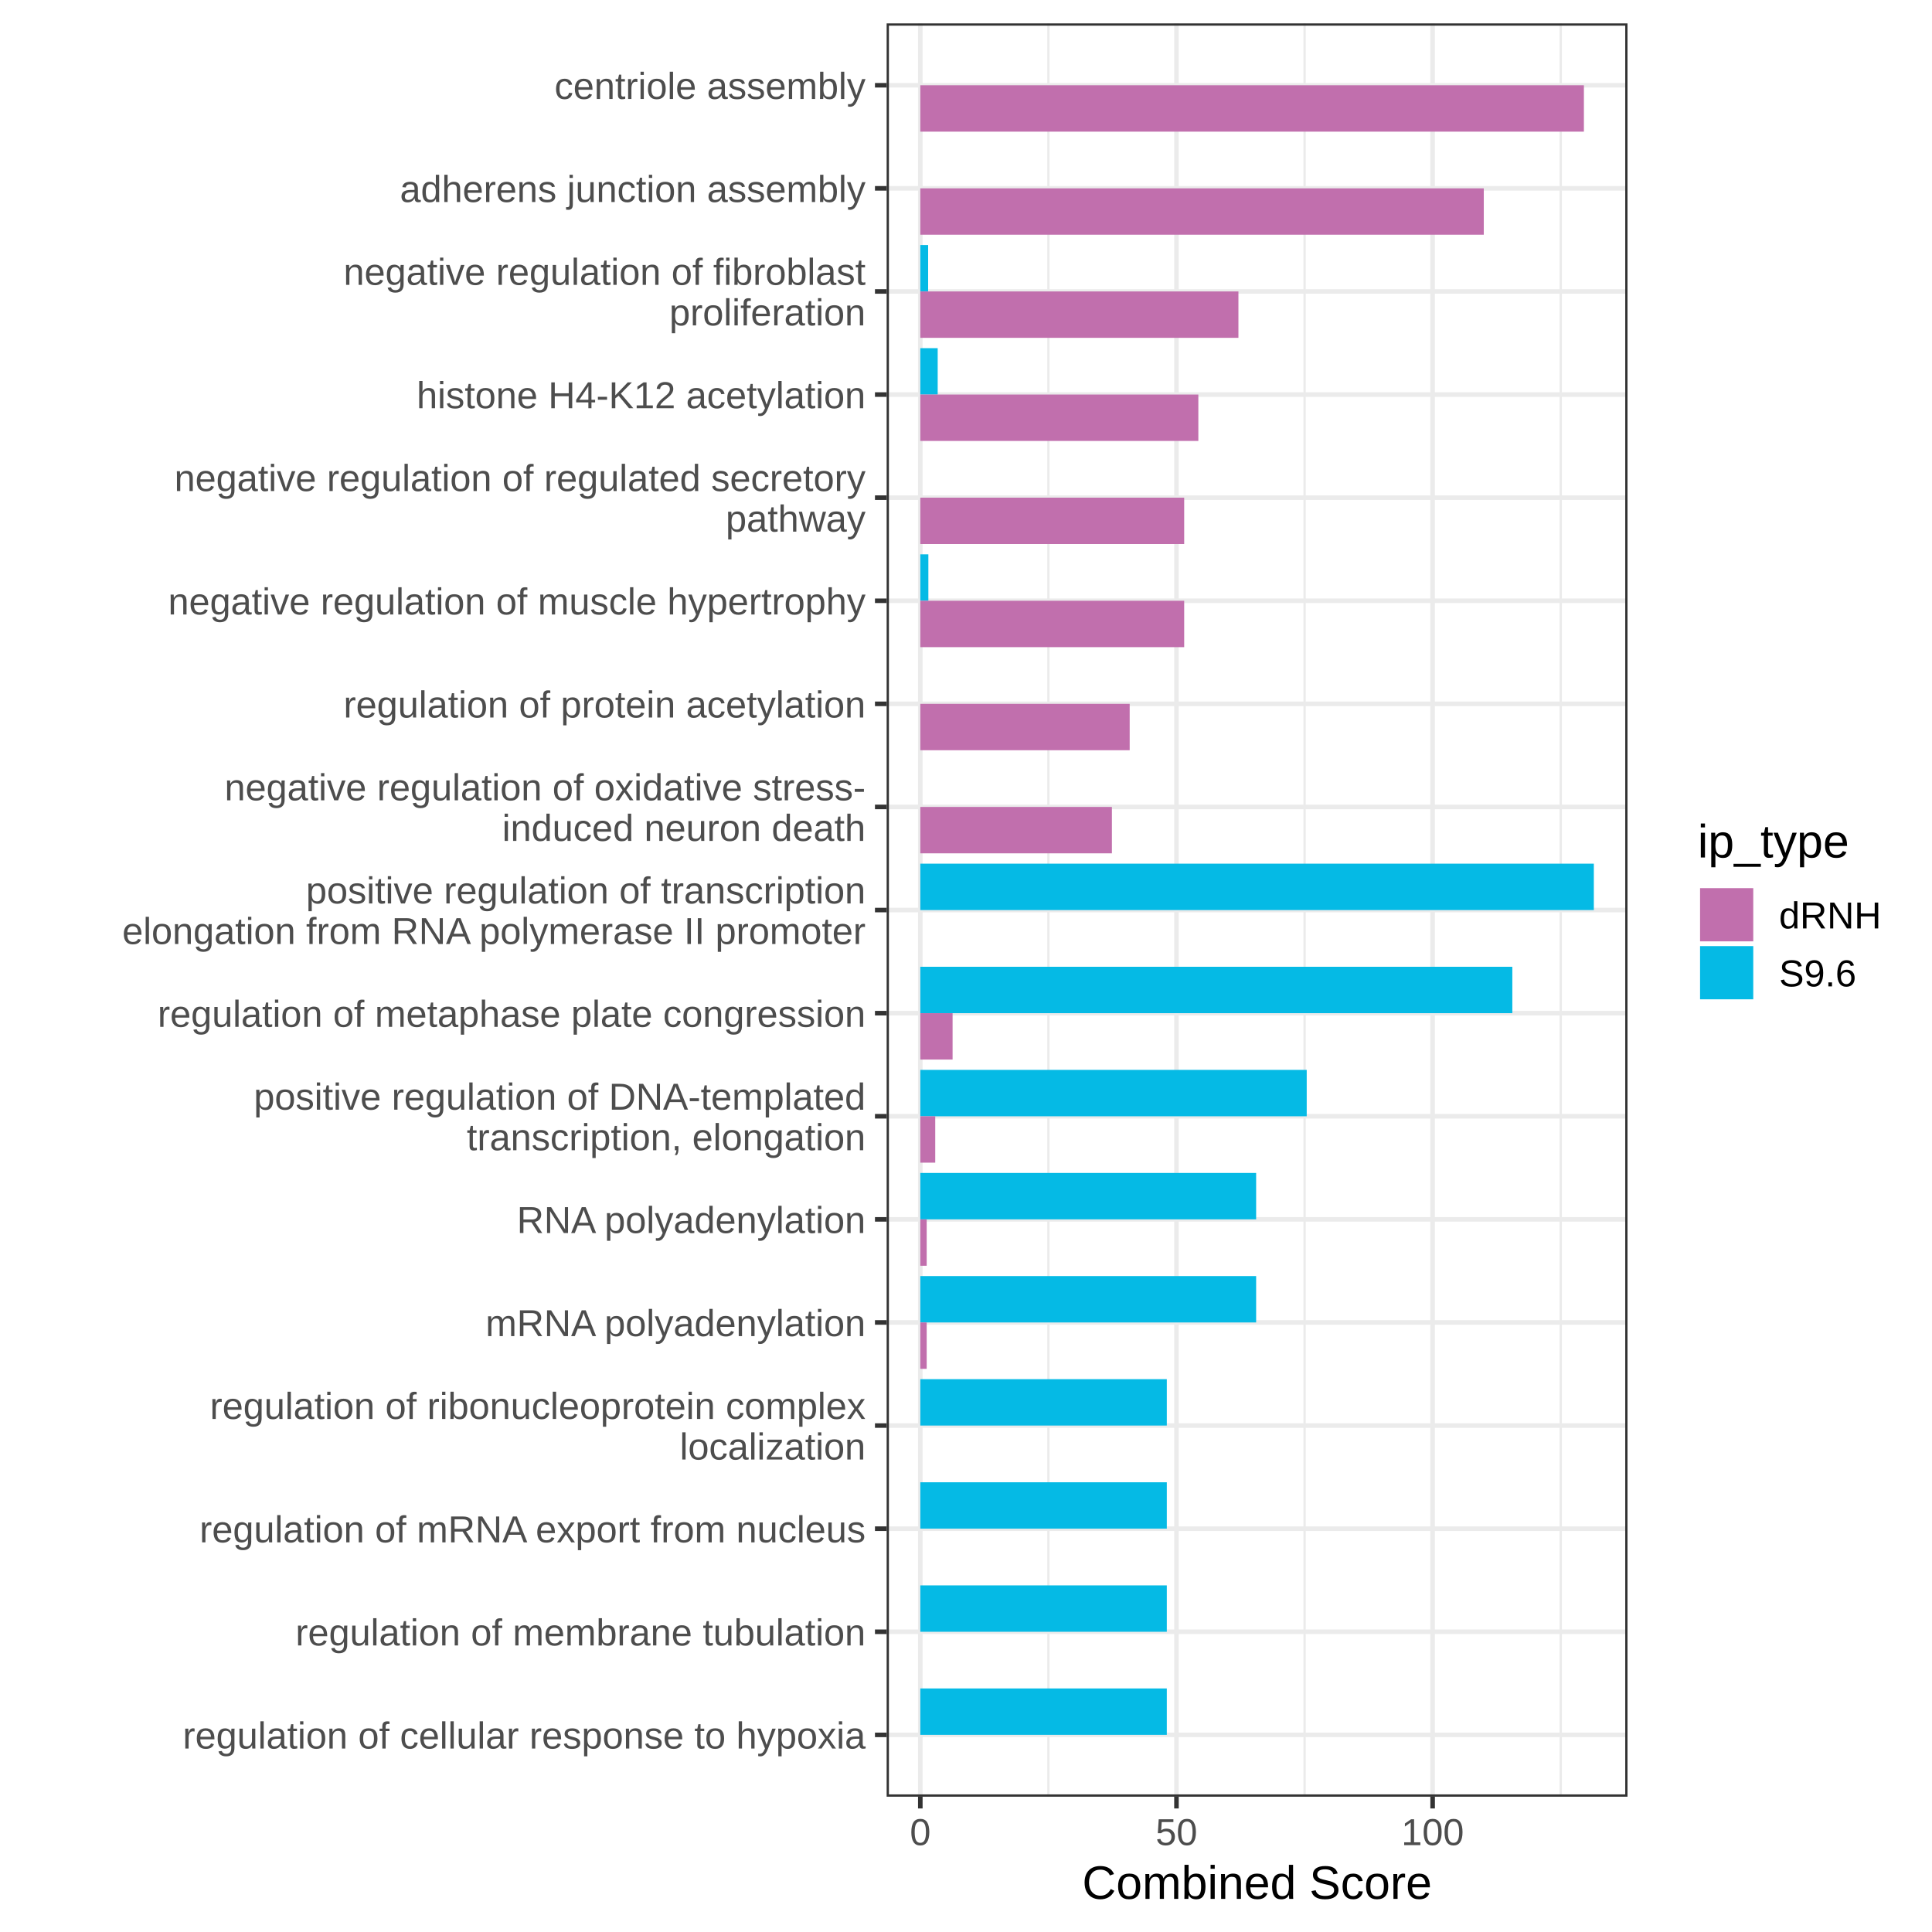
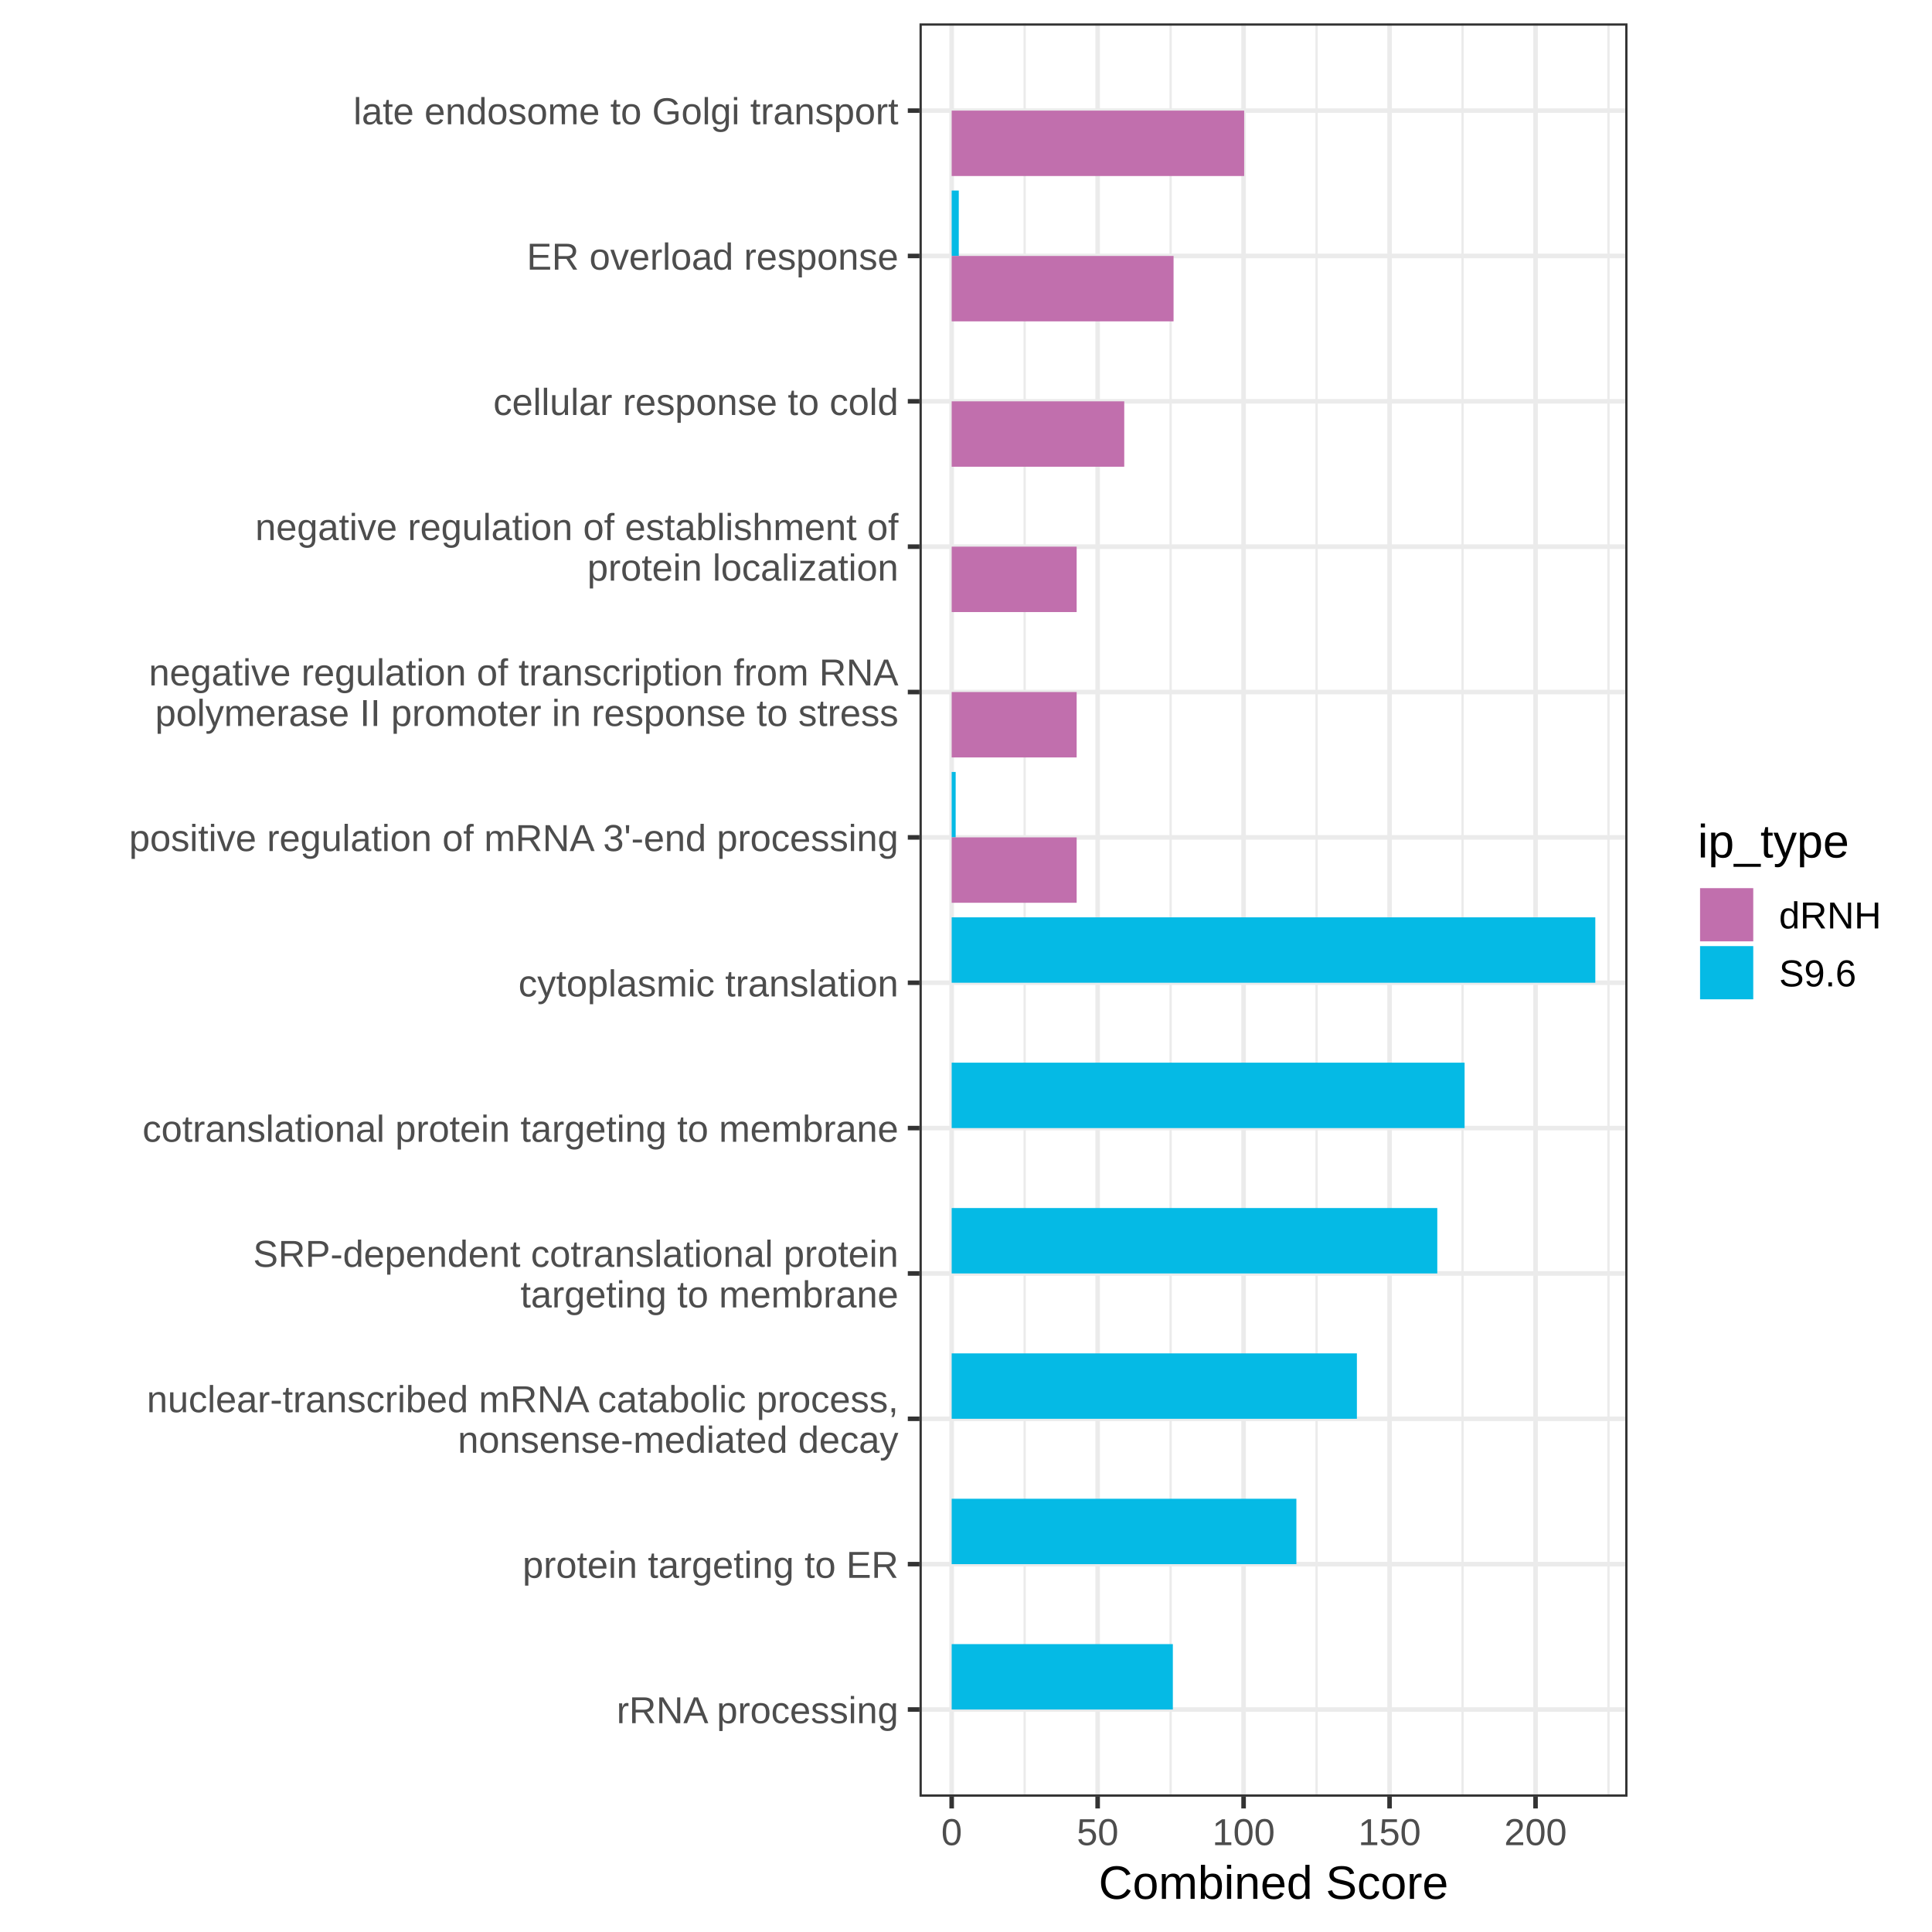
<svg xmlns="http://www.w3.org/2000/svg" class="svglite" width="576.00pt" height="576.00pt" viewBox="0 0 576.00 576.00">
  <defs>
    <style type="text/css">
    .svglite line, .svglite polyline, .svglite polygon, .svglite path, .svglite rect, .svglite circle {
      fill: none;
      stroke: #000000;
      stroke-linecap: round;
      stroke-linejoin: round;
      stroke-miterlimit: 10.00;
    }
  </style>
  </defs>
  <rect width="100%" height="100%" style="stroke: none; fill: #FFFFFF;" />
  <defs>
    <clipPath id="cpMC4wMHw1NzYuMDB8MC4wMHw1NzYuMDA=">
      <rect x="0.00" y="0.00" width="576.00" height="576.00" />
    </clipPath>
  </defs>
  <g clip-path="url(#cpMC4wMHw1NzYuMDB8MC4wMHw1NzYuMDA=)">
-     <rect x="0.00" y="0.00" width="576.00" height="576.00" style="stroke-width: 1.36; stroke: #FFFFFF; fill: #FFFFFF;" />
+     <rect x="-0" y="0.00" width="576.00" height="576.00" style="stroke-width: 1.36; stroke: #FFFFFF; fill: #FFFFFF;" />
  </g>
  <defs>
-     <clipPath id="cpMjY0LjM0fDQ4NS4yMnw2Ljk3fDUzNS42Nw==">
-       <rect x="264.34" y="6.97" width="220.88" height="528.69" />
+     <clipPath id="cpMjc0LjE0fDQ4NS4yMnw2Ljk3fDUzNS42Nw==">
+       <rect x="274.14" y="6.97" width="211.08" height="528.69" />
    </clipPath>
  </defs>
-   <g clip-path="url(#cpMjY0LjM0fDQ4NS4yMnw2Ljk3fDUzNS42Nw==)">
-     <rect x="264.34" y="6.97" width="220.88" height="528.69" style="stroke-width: 1.36; stroke: none; fill: #FFFFFF;" />
-     <polyline points="312.57,535.67 312.57,6.97 " style="stroke-width: 0.68; stroke: #EBEBEB; stroke-linecap: butt;" />
-     <polyline points="388.94,535.67 388.94,6.97 " style="stroke-width: 0.68; stroke: #EBEBEB; stroke-linecap: butt;" />
-     <polyline points="465.31,535.67 465.31,6.97 " style="stroke-width: 0.68; stroke: #EBEBEB; stroke-linecap: butt;" />
-     <polyline points="264.34,517.23 485.22,517.23 " style="stroke-width: 1.36; stroke: #EBEBEB; stroke-linecap: butt;" />
-     <polyline points="264.34,486.49 485.22,486.49 " style="stroke-width: 1.36; stroke: #EBEBEB; stroke-linecap: butt;" />
-     <polyline points="264.34,455.75 485.22,455.75 " style="stroke-width: 1.36; stroke: #EBEBEB; stroke-linecap: butt;" />
-     <polyline points="264.34,425.01 485.22,425.01 " style="stroke-width: 1.36; stroke: #EBEBEB; stroke-linecap: butt;" />
-     <polyline points="264.34,394.27 485.22,394.27 " style="stroke-width: 1.36; stroke: #EBEBEB; stroke-linecap: butt;" />
-     <polyline points="264.34,363.54 485.22,363.54 " style="stroke-width: 1.36; stroke: #EBEBEB; stroke-linecap: butt;" />
-     <polyline points="264.34,332.80 485.22,332.80 " style="stroke-width: 1.36; stroke: #EBEBEB; stroke-linecap: butt;" />
-     <polyline points="264.34,302.06 485.22,302.06 " style="stroke-width: 1.36; stroke: #EBEBEB; stroke-linecap: butt;" />
-     <polyline points="264.34,271.32 485.22,271.32 " style="stroke-width: 1.36; stroke: #EBEBEB; stroke-linecap: butt;" />
-     <polyline points="264.34,240.58 485.22,240.58 " style="stroke-width: 1.36; stroke: #EBEBEB; stroke-linecap: butt;" />
-     <polyline points="264.34,209.84 485.22,209.84 " style="stroke-width: 1.36; stroke: #EBEBEB; stroke-linecap: butt;" />
-     <polyline points="264.34,179.11 485.22,179.11 " style="stroke-width: 1.36; stroke: #EBEBEB; stroke-linecap: butt;" />
-     <polyline points="264.34,148.37 485.22,148.37 " style="stroke-width: 1.36; stroke: #EBEBEB; stroke-linecap: butt;" />
-     <polyline points="264.34,117.63 485.22,117.63 " style="stroke-width: 1.36; stroke: #EBEBEB; stroke-linecap: butt;" />
-     <polyline points="264.34,86.89 485.22,86.89 " style="stroke-width: 1.36; stroke: #EBEBEB; stroke-linecap: butt;" />
-     <polyline points="264.34,56.15 485.22,56.15 " style="stroke-width: 1.36; stroke: #EBEBEB; stroke-linecap: butt;" />
-     <polyline points="264.34,25.42 485.22,25.42 " style="stroke-width: 1.36; stroke: #EBEBEB; stroke-linecap: butt;" />
-     <polyline points="274.38,535.67 274.38,6.97 " style="stroke-width: 1.36; stroke: #EBEBEB; stroke-linecap: butt;" />
-     <polyline points="350.75,535.67 350.75,6.97 " style="stroke-width: 1.36; stroke: #EBEBEB; stroke-linecap: butt;" />
-     <polyline points="427.12,535.67 427.12,6.97 " style="stroke-width: 1.36; stroke: #EBEBEB; stroke-linecap: butt;" />
-     <rect x="274.38" y="42.32" width="0.00" height="13.83" style="stroke-width: 1.07; stroke: none; stroke-linecap: square; stroke-linejoin: miter; fill: #05BAE5;" />
-     <rect x="274.38" y="11.58" width="0.00" height="13.83" style="stroke-width: 1.07; stroke: none; stroke-linecap: square; stroke-linejoin: miter; fill: #05BAE5;" />
-     <rect x="274.38" y="196.01" width="0.00" height="13.83" style="stroke-width: 1.07; stroke: none; stroke-linecap: square; stroke-linejoin: miter; fill: #05BAE5;" />
-     <rect x="274.38" y="226.75" width="0.00" height="13.83" style="stroke-width: 1.07; stroke: none; stroke-linecap: square; stroke-linejoin: miter; fill: #05BAE5;" />
-     <rect x="274.38" y="134.54" width="0.00" height="13.83" style="stroke-width: 1.07; stroke: none; stroke-linecap: square; stroke-linejoin: miter; fill: #05BAE5;" />
-     <rect x="274.38" y="73.06" width="2.33" height="13.83" style="stroke-width: 1.07; stroke: none; stroke-linecap: square; stroke-linejoin: miter; fill: #05BAE5;" />
-     <rect x="274.38" y="165.27" width="2.40" height="13.83" style="stroke-width: 1.07; stroke: none; stroke-linecap: square; stroke-linejoin: miter; fill: #05BAE5;" />
-     <rect x="274.38" y="103.80" width="5.18" height="13.83" style="stroke-width: 1.07; stroke: none; stroke-linecap: square; stroke-linejoin: miter; fill: #05BAE5;" />
-     <rect x="274.38" y="503.39" width="73.49" height="13.83" style="stroke-width: 1.07; stroke: none; stroke-linecap: square; stroke-linejoin: miter; fill: #05BAE5;" />
-     <rect x="274.38" y="472.66" width="73.49" height="13.83" style="stroke-width: 1.07; stroke: none; stroke-linecap: square; stroke-linejoin: miter; fill: #05BAE5;" />
-     <rect x="274.38" y="441.92" width="73.49" height="13.83" style="stroke-width: 1.07; stroke: none; stroke-linecap: square; stroke-linejoin: miter; fill: #05BAE5;" />
-     <rect x="274.38" y="411.18" width="73.49" height="13.83" style="stroke-width: 1.07; stroke: none; stroke-linecap: square; stroke-linejoin: miter; fill: #05BAE5;" />
-     <rect x="274.38" y="380.44" width="100.12" height="13.83" style="stroke-width: 1.07; stroke: none; stroke-linecap: square; stroke-linejoin: miter; fill: #05BAE5;" />
-     <rect x="274.38" y="349.70" width="100.12" height="13.83" style="stroke-width: 1.07; stroke: none; stroke-linecap: square; stroke-linejoin: miter; fill: #05BAE5;" />
-     <rect x="274.38" y="318.97" width="115.20" height="13.83" style="stroke-width: 1.07; stroke: none; stroke-linecap: square; stroke-linejoin: miter; fill: #05BAE5;" />
-     <rect x="274.38" y="288.23" width="176.50" height="13.83" style="stroke-width: 1.07; stroke: none; stroke-linecap: square; stroke-linejoin: miter; fill: #05BAE5;" />
-     <rect x="274.38" y="257.49" width="200.80" height="13.83" style="stroke-width: 1.07; stroke: none; stroke-linecap: square; stroke-linejoin: miter; fill: #05BAE5;" />
-     <rect x="274.38" y="271.32" width="0.00" height="13.83" style="stroke-width: 1.07; stroke: none; stroke-linecap: square; stroke-linejoin: miter; fill: #C16FAD;" />
-     <rect x="274.38" y="517.23" width="0.00" height="13.83" style="stroke-width: 1.07; stroke: none; stroke-linecap: square; stroke-linejoin: miter; fill: #C16FAD;" />
-     <rect x="274.38" y="486.49" width="0.00" height="13.83" style="stroke-width: 1.07; stroke: none; stroke-linecap: square; stroke-linejoin: miter; fill: #C16FAD;" />
-     <rect x="274.38" y="455.75" width="0.00" height="13.83" style="stroke-width: 1.07; stroke: none; stroke-linecap: square; stroke-linejoin: miter; fill: #C16FAD;" />
-     <rect x="274.38" y="425.01" width="0.00" height="13.83" style="stroke-width: 1.07; stroke: none; stroke-linecap: square; stroke-linejoin: miter; fill: #C16FAD;" />
-     <rect x="274.38" y="394.27" width="1.90" height="13.83" style="stroke-width: 1.07; stroke: none; stroke-linecap: square; stroke-linejoin: miter; fill: #C16FAD;" />
-     <rect x="274.38" y="363.54" width="1.90" height="13.83" style="stroke-width: 1.07; stroke: none; stroke-linecap: square; stroke-linejoin: miter; fill: #C16FAD;" />
-     <rect x="274.38" y="332.80" width="4.45" height="13.83" style="stroke-width: 1.07; stroke: none; stroke-linecap: square; stroke-linejoin: miter; fill: #C16FAD;" />
-     <rect x="274.38" y="302.06" width="9.62" height="13.83" style="stroke-width: 1.07; stroke: none; stroke-linecap: square; stroke-linejoin: miter; fill: #C16FAD;" />
-     <rect x="274.38" y="240.58" width="57.12" height="13.83" style="stroke-width: 1.07; stroke: none; stroke-linecap: square; stroke-linejoin: miter; fill: #C16FAD;" />
-     <rect x="274.38" y="209.84" width="62.42" height="13.83" style="stroke-width: 1.07; stroke: none; stroke-linecap: square; stroke-linejoin: miter; fill: #C16FAD;" />
-     <rect x="274.38" y="179.11" width="78.67" height="13.83" style="stroke-width: 1.07; stroke: none; stroke-linecap: square; stroke-linejoin: miter; fill: #C16FAD;" />
-     <rect x="274.38" y="148.37" width="78.67" height="13.83" style="stroke-width: 1.07; stroke: none; stroke-linecap: square; stroke-linejoin: miter; fill: #C16FAD;" />
-     <rect x="274.38" y="117.63" width="82.89" height="13.83" style="stroke-width: 1.07; stroke: none; stroke-linecap: square; stroke-linejoin: miter; fill: #C16FAD;" />
-     <rect x="274.38" y="86.89" width="94.84" height="13.83" style="stroke-width: 1.07; stroke: none; stroke-linecap: square; stroke-linejoin: miter; fill: #C16FAD;" />
-     <rect x="274.38" y="56.15" width="167.99" height="13.83" style="stroke-width: 1.07; stroke: none; stroke-linecap: square; stroke-linejoin: miter; fill: #C16FAD;" />
-     <rect x="274.38" y="25.42" width="197.84" height="13.83" style="stroke-width: 1.07; stroke: none; stroke-linecap: square; stroke-linejoin: miter; fill: #C16FAD;" />
-     <rect x="264.34" y="6.97" width="220.88" height="528.69" style="stroke-width: 1.36; stroke: #333333;" />
+   <g clip-path="url(#cpMjc0LjE0fDQ4NS4yMnw2Ljk3fDUzNS42Nw==)">
+     <rect x="274.14" y="6.97" width="211.08" height="528.69" style="stroke-width: 1.36; stroke: none; fill: #FFFFFF;" />
+     <polyline points="305.49,535.67 305.49,6.97 " style="stroke-width: 0.68; stroke: #EBEBEB; stroke-linecap: butt;" />
+     <polyline points="349.00,535.67 349.00,6.97 " style="stroke-width: 0.68; stroke: #EBEBEB; stroke-linecap: butt;" />
+     <polyline points="392.52,535.67 392.52,6.97 " style="stroke-width: 0.68; stroke: #EBEBEB; stroke-linecap: butt;" />
+     <polyline points="436.04,535.67 436.04,6.97 " style="stroke-width: 0.68; stroke: #EBEBEB; stroke-linecap: butt;" />
+     <polyline points="479.55,535.67 479.55,6.97 " style="stroke-width: 0.68; stroke: #EBEBEB; stroke-linecap: butt;" />
+     <polyline points="274.14,509.67 485.22,509.67 " style="stroke-width: 1.36; stroke: #EBEBEB; stroke-linecap: butt;" />
+     <polyline points="274.14,466.33 485.22,466.33 " style="stroke-width: 1.36; stroke: #EBEBEB; stroke-linecap: butt;" />
+     <polyline points="274.14,423.00 485.22,423.00 " style="stroke-width: 1.36; stroke: #EBEBEB; stroke-linecap: butt;" />
+     <polyline points="274.14,379.66 485.22,379.66 " style="stroke-width: 1.36; stroke: #EBEBEB; stroke-linecap: butt;" />
+     <polyline points="274.14,336.32 485.22,336.32 " style="stroke-width: 1.36; stroke: #EBEBEB; stroke-linecap: butt;" />
+     <polyline points="274.14,292.99 485.22,292.99 " style="stroke-width: 1.36; stroke: #EBEBEB; stroke-linecap: butt;" />
+     <polyline points="274.14,249.65 485.22,249.65 " style="stroke-width: 1.36; stroke: #EBEBEB; stroke-linecap: butt;" />
+     <polyline points="274.14,206.32 485.22,206.32 " style="stroke-width: 1.36; stroke: #EBEBEB; stroke-linecap: butt;" />
+     <polyline points="274.14,162.98 485.22,162.98 " style="stroke-width: 1.36; stroke: #EBEBEB; stroke-linecap: butt;" />
+     <polyline points="274.14,119.65 485.22,119.65 " style="stroke-width: 1.36; stroke: #EBEBEB; stroke-linecap: butt;" />
+     <polyline points="274.14,76.31 485.22,76.31 " style="stroke-width: 1.36; stroke: #EBEBEB; stroke-linecap: butt;" />
+     <polyline points="274.14,32.98 485.22,32.98 " style="stroke-width: 1.36; stroke: #EBEBEB; stroke-linecap: butt;" />
+     <polyline points="283.73,535.67 283.73,6.97 " style="stroke-width: 1.36; stroke: #EBEBEB; stroke-linecap: butt;" />
+     <polyline points="327.25,535.67 327.25,6.97 " style="stroke-width: 1.36; stroke: #EBEBEB; stroke-linecap: butt;" />
+     <polyline points="370.76,535.67 370.76,6.97 " style="stroke-width: 1.36; stroke: #EBEBEB; stroke-linecap: butt;" />
+     <polyline points="414.28,535.67 414.28,6.97 " style="stroke-width: 1.36; stroke: #EBEBEB; stroke-linecap: butt;" />
+     <polyline points="457.80,535.67 457.80,6.97 " style="stroke-width: 1.36; stroke: #EBEBEB; stroke-linecap: butt;" />
+     <rect x="283.73" y="100.15" width="0.00" height="19.50" style="stroke-width: 1.07; stroke: none; stroke-linecap: square; stroke-linejoin: miter; fill: #05BAE5;" />
+     <rect x="283.73" y="186.82" width="0.00" height="19.50" style="stroke-width: 1.07; stroke: none; stroke-linecap: square; stroke-linejoin: miter; fill: #05BAE5;" />
+     <rect x="283.73" y="13.47" width="0.00" height="19.50" style="stroke-width: 1.07; stroke: none; stroke-linecap: square; stroke-linejoin: miter; fill: #05BAE5;" />
+     <rect x="283.73" y="143.48" width="0.00" height="19.50" style="stroke-width: 1.07; stroke: none; stroke-linecap: square; stroke-linejoin: miter; fill: #05BAE5;" />
+     <rect x="283.73" y="230.15" width="1.19" height="19.50" style="stroke-width: 1.07; stroke: none; stroke-linecap: square; stroke-linejoin: miter; fill: #05BAE5;" />
+     <rect x="283.73" y="56.81" width="2.12" height="19.50" style="stroke-width: 1.07; stroke: none; stroke-linecap: square; stroke-linejoin: miter; fill: #05BAE5;" />
+     <rect x="283.73" y="490.17" width="65.94" height="19.50" style="stroke-width: 1.07; stroke: none; stroke-linecap: square; stroke-linejoin: miter; fill: #05BAE5;" />
+     <rect x="283.73" y="446.83" width="102.77" height="19.50" style="stroke-width: 1.07; stroke: none; stroke-linecap: square; stroke-linejoin: miter; fill: #05BAE5;" />
+     <rect x="283.73" y="403.49" width="120.81" height="19.50" style="stroke-width: 1.07; stroke: none; stroke-linecap: square; stroke-linejoin: miter; fill: #05BAE5;" />
+     <rect x="283.73" y="360.16" width="144.78" height="19.50" style="stroke-width: 1.07; stroke: none; stroke-linecap: square; stroke-linejoin: miter; fill: #05BAE5;" />
+     <rect x="283.73" y="316.82" width="152.92" height="19.50" style="stroke-width: 1.07; stroke: none; stroke-linecap: square; stroke-linejoin: miter; fill: #05BAE5;" />
+     <rect x="283.73" y="273.49" width="191.89" height="19.50" style="stroke-width: 1.07; stroke: none; stroke-linecap: square; stroke-linejoin: miter; fill: #05BAE5;" />
+     <rect x="283.73" y="292.99" width="0.00" height="19.50" style="stroke-width: 1.07; stroke: none; stroke-linecap: square; stroke-linejoin: miter; fill: #C16FAD;" />
+     <rect x="283.73" y="336.32" width="0.00" height="19.50" style="stroke-width: 1.07; stroke: none; stroke-linecap: square; stroke-linejoin: miter; fill: #C16FAD;" />
+     <rect x="283.73" y="379.66" width="0.00" height="19.50" style="stroke-width: 1.07; stroke: none; stroke-linecap: square; stroke-linejoin: miter; fill: #C16FAD;" />
+     <rect x="283.73" y="423.00" width="0.00" height="19.50" style="stroke-width: 1.07; stroke: none; stroke-linecap: square; stroke-linejoin: miter; fill: #C16FAD;" />
+     <rect x="283.73" y="466.33" width="0.00" height="19.50" style="stroke-width: 1.07; stroke: none; stroke-linecap: square; stroke-linejoin: miter; fill: #C16FAD;" />
+     <rect x="283.73" y="509.67" width="0.00" height="19.50" style="stroke-width: 1.07; stroke: none; stroke-linecap: square; stroke-linejoin: miter; fill: #C16FAD;" />
+     <rect x="283.73" y="249.65" width="37.26" height="19.50" style="stroke-width: 1.07; stroke: none; stroke-linecap: square; stroke-linejoin: miter; fill: #C16FAD;" />
+     <rect x="283.73" y="206.32" width="37.26" height="19.50" style="stroke-width: 1.07; stroke: none; stroke-linecap: square; stroke-linejoin: miter; fill: #C16FAD;" />
+     <rect x="283.73" y="162.98" width="37.26" height="19.50" style="stroke-width: 1.07; stroke: none; stroke-linecap: square; stroke-linejoin: miter; fill: #C16FAD;" />
+     <rect x="283.73" y="119.65" width="51.45" height="19.50" style="stroke-width: 1.07; stroke: none; stroke-linecap: square; stroke-linejoin: miter; fill: #C16FAD;" />
+     <rect x="283.73" y="76.31" width="66.15" height="19.50" style="stroke-width: 1.07; stroke: none; stroke-linecap: square; stroke-linejoin: miter; fill: #C16FAD;" />
+     <rect x="283.73" y="32.98" width="87.20" height="19.50" style="stroke-width: 1.07; stroke: none; stroke-linecap: square; stroke-linejoin: miter; fill: #C16FAD;" />
+     <rect x="274.14" y="6.97" width="211.08" height="528.69" style="stroke-width: 1.36; stroke: #333333;" />
  </g>
  <g clip-path="url(#cpMC4wMHw1NzYuMDB8MC4wMHw1NzYuMDA=)">
-     <text x="258.07" y="521.30" text-anchor="end" style="font-size: 11.20px; fill: #4D4D4D; font-family: Liberation Sans;" textLength="232.27px" lengthAdjust="spacingAndGlyphs">regulation of cellular response to hypoxia</text>
-     <text x="258.07" y="490.57" text-anchor="end" style="font-size: 11.20px; fill: #4D4D4D; font-family: Liberation Sans;" textLength="196.57px" lengthAdjust="spacingAndGlyphs">regulation of membrane tubulation</text>
-     <text x="258.07" y="459.83" text-anchor="end" style="font-size: 11.20px; fill: #4D4D4D; font-family: Liberation Sans;" textLength="225.63px" lengthAdjust="spacingAndGlyphs">regulation of mRNA export from nucleus</text>
-     <text x="258.07" y="423.04" text-anchor="end" style="font-size: 11.20px; fill: #4D4D4D; font-family: Liberation Sans;" textLength="224.31px" lengthAdjust="spacingAndGlyphs">regulation of ribonucleoprotein complex</text>
-     <text x="258.07" y="435.14" text-anchor="end" style="font-size: 11.20px; fill: #4D4D4D; font-family: Liberation Sans;" textLength="63.35px" lengthAdjust="spacingAndGlyphs">localization</text>
-     <text x="258.07" y="398.35" text-anchor="end" style="font-size: 11.20px; fill: #4D4D4D; font-family: Liberation Sans;" textLength="127.89px" lengthAdjust="spacingAndGlyphs">mRNA polyadenylation</text>
-     <text x="258.07" y="367.61" text-anchor="end" style="font-size: 11.20px; fill: #4D4D4D; font-family: Liberation Sans;" textLength="116.99px" lengthAdjust="spacingAndGlyphs">RNA polyadenylation</text>
-     <text x="258.07" y="330.83" text-anchor="end" style="font-size: 11.20px; fill: #4D4D4D; font-family: Liberation Sans;" textLength="208.21px" lengthAdjust="spacingAndGlyphs">positive regulation of DNA-templated</text>
-     <text x="258.07" y="342.92" text-anchor="end" style="font-size: 11.20px; fill: #4D4D4D; font-family: Liberation Sans;" textLength="137.59px" lengthAdjust="spacingAndGlyphs">transcription, elongation</text>
-     <text x="258.07" y="306.14" text-anchor="end" style="font-size: 11.20px; fill: #4D4D4D; font-family: Liberation Sans;" textLength="240.10px" lengthAdjust="spacingAndGlyphs">regulation of metaphase plate congression</text>
-     <text x="258.07" y="269.35" text-anchor="end" style="font-size: 11.20px; fill: #4D4D4D; font-family: Liberation Sans;" textLength="193.33px" lengthAdjust="spacingAndGlyphs">positive regulation of transcription</text>
-     <text x="258.07" y="281.45" text-anchor="end" style="font-size: 11.20px; fill: #4D4D4D; font-family: Liberation Sans;" textLength="251.09px" lengthAdjust="spacingAndGlyphs">elongation from RNA polymerase II promoter</text>
-     <text x="258.07" y="238.61" text-anchor="end" style="font-size: 11.20px; fill: #4D4D4D; font-family: Liberation Sans;" textLength="219.12px" lengthAdjust="spacingAndGlyphs">negative regulation of oxidative stress-</text>
-     <text x="258.07" y="250.71" text-anchor="end" style="font-size: 11.20px; fill: #4D4D4D; font-family: Liberation Sans;" textLength="123.31px" lengthAdjust="spacingAndGlyphs">induced neuron death</text>
-     <text x="258.07" y="213.92" text-anchor="end" style="font-size: 11.20px; fill: #4D4D4D; font-family: Liberation Sans;" textLength="180.35px" lengthAdjust="spacingAndGlyphs">regulation of protein acetylation</text>
-     <text x="258.07" y="183.19" text-anchor="end" style="font-size: 11.20px; fill: #4D4D4D; font-family: Liberation Sans;" textLength="239.44px" lengthAdjust="spacingAndGlyphs">negative regulation of muscle hypertrophy</text>
-     <text x="258.07" y="146.40" text-anchor="end" style="font-size: 11.20px; fill: #4D4D4D; font-family: Liberation Sans;" textLength="237.10px" lengthAdjust="spacingAndGlyphs">negative regulation of regulated secretory</text>
-     <text x="258.07" y="158.50" text-anchor="end" style="font-size: 11.20px; fill: #4D4D4D; font-family: Liberation Sans;" textLength="48.06px" lengthAdjust="spacingAndGlyphs">pathway</text>
-     <text x="258.07" y="121.71" text-anchor="end" style="font-size: 11.20px; fill: #4D4D4D; font-family: Liberation Sans;" textLength="151.80px" lengthAdjust="spacingAndGlyphs">histone H4-K12 acetylation</text>
-     <text x="258.07" y="84.92" text-anchor="end" style="font-size: 11.20px; fill: #4D4D4D; font-family: Liberation Sans;" textLength="179.85px" lengthAdjust="spacingAndGlyphs">negative regulation of fibroblast</text>
-     <text x="258.07" y="97.02" text-anchor="end" style="font-size: 11.20px; fill: #4D4D4D; font-family: Liberation Sans;" textLength="68.23px" lengthAdjust="spacingAndGlyphs">proliferation</text>
-     <text x="258.07" y="60.23" text-anchor="end" style="font-size: 11.20px; fill: #4D4D4D; font-family: Liberation Sans;" textLength="157.22px" lengthAdjust="spacingAndGlyphs">adherens junction assembly</text>
-     <text x="258.07" y="29.50" text-anchor="end" style="font-size: 11.20px; fill: #4D4D4D; font-family: Liberation Sans;" textLength="105.75px" lengthAdjust="spacingAndGlyphs">centriole assembly</text>
-     <polyline points="260.86,517.23 264.34,517.23 " style="stroke-width: 1.36; stroke: #333333; stroke-linecap: butt;" />
-     <polyline points="260.86,486.49 264.34,486.49 " style="stroke-width: 1.36; stroke: #333333; stroke-linecap: butt;" />
-     <polyline points="260.86,455.75 264.34,455.75 " style="stroke-width: 1.36; stroke: #333333; stroke-linecap: butt;" />
-     <polyline points="260.86,425.01 264.34,425.01 " style="stroke-width: 1.36; stroke: #333333; stroke-linecap: butt;" />
-     <polyline points="260.86,394.27 264.34,394.27 " style="stroke-width: 1.36; stroke: #333333; stroke-linecap: butt;" />
-     <polyline points="260.86,363.54 264.34,363.54 " style="stroke-width: 1.36; stroke: #333333; stroke-linecap: butt;" />
-     <polyline points="260.86,332.80 264.34,332.80 " style="stroke-width: 1.36; stroke: #333333; stroke-linecap: butt;" />
-     <polyline points="260.86,302.06 264.34,302.06 " style="stroke-width: 1.36; stroke: #333333; stroke-linecap: butt;" />
-     <polyline points="260.86,271.32 264.34,271.32 " style="stroke-width: 1.36; stroke: #333333; stroke-linecap: butt;" />
-     <polyline points="260.86,240.58 264.34,240.58 " style="stroke-width: 1.36; stroke: #333333; stroke-linecap: butt;" />
-     <polyline points="260.86,209.84 264.34,209.84 " style="stroke-width: 1.36; stroke: #333333; stroke-linecap: butt;" />
-     <polyline points="260.86,179.11 264.34,179.11 " style="stroke-width: 1.36; stroke: #333333; stroke-linecap: butt;" />
-     <polyline points="260.86,148.37 264.34,148.37 " style="stroke-width: 1.36; stroke: #333333; stroke-linecap: butt;" />
-     <polyline points="260.86,117.63 264.34,117.63 " style="stroke-width: 1.36; stroke: #333333; stroke-linecap: butt;" />
-     <polyline points="260.86,86.89 264.34,86.89 " style="stroke-width: 1.36; stroke: #333333; stroke-linecap: butt;" />
-     <polyline points="260.86,56.15 264.34,56.15 " style="stroke-width: 1.36; stroke: #333333; stroke-linecap: butt;" />
-     <polyline points="260.86,25.42 264.34,25.42 " style="stroke-width: 1.36; stroke: #333333; stroke-linecap: butt;" />
-     <polyline points="274.38,539.16 274.38,535.67 " style="stroke-width: 1.36; stroke: #333333; stroke-linecap: butt;" />
-     <polyline points="350.75,539.16 350.75,535.67 " style="stroke-width: 1.36; stroke: #333333; stroke-linecap: butt;" />
-     <polyline points="427.12,539.16 427.12,535.67 " style="stroke-width: 1.36; stroke: #333333; stroke-linecap: butt;" />
-     <text x="274.38" y="550.10" text-anchor="middle" style="font-size: 11.20px; fill: #4D4D4D; font-family: Liberation Sans;" textLength="7.12px" lengthAdjust="spacingAndGlyphs">0</text>
-     <text x="350.75" y="550.10" text-anchor="middle" style="font-size: 11.20px; fill: #4D4D4D; font-family: Liberation Sans;" textLength="14.24px" lengthAdjust="spacingAndGlyphs">50</text>
-     <text x="427.12" y="550.10" text-anchor="middle" style="font-size: 11.20px; fill: #4D4D4D; font-family: Liberation Sans;" textLength="21.36px" lengthAdjust="spacingAndGlyphs">100</text>
-     <text x="374.78" y="566.12" text-anchor="middle" style="font-size: 14.00px; font-family: Liberation Sans;" textLength="114.75px" lengthAdjust="spacingAndGlyphs">Combined Score</text>
+     <text x="267.86" y="513.75" text-anchor="end" style="font-size: 11.20px; fill: #4D4D4D; font-family: Liberation Sans;" textLength="92.25px" lengthAdjust="spacingAndGlyphs">rRNA processing</text>
+     <text x="267.86" y="470.41" text-anchor="end" style="font-size: 11.20px; fill: #4D4D4D; font-family: Liberation Sans;" textLength="127.84px" lengthAdjust="spacingAndGlyphs">protein targeting to ER</text>
+     <text x="267.86" y="421.03" text-anchor="end" style="font-size: 11.20px; fill: #4D4D4D; font-family: Liberation Sans;" textLength="251.29px" lengthAdjust="spacingAndGlyphs">nuclear-transcribed mRNA catabolic process,</text>
+     <text x="267.86" y="433.12" text-anchor="end" style="font-size: 11.20px; fill: #4D4D4D; font-family: Liberation Sans;" textLength="147.97px" lengthAdjust="spacingAndGlyphs">nonsense-mediated decay</text>
+     <text x="267.86" y="377.69" text-anchor="end" style="font-size: 11.20px; fill: #4D4D4D; font-family: Liberation Sans;" textLength="215.94px" lengthAdjust="spacingAndGlyphs">SRP-dependent cotranslational protein</text>
+     <text x="267.86" y="389.79" text-anchor="end" style="font-size: 11.20px; fill: #4D4D4D; font-family: Liberation Sans;" textLength="130.87px" lengthAdjust="spacingAndGlyphs">targeting to membrane</text>
+     <text x="267.86" y="340.40" text-anchor="end" style="font-size: 11.20px; fill: #4D4D4D; font-family: Liberation Sans;" textLength="260.88px" lengthAdjust="spacingAndGlyphs">cotranslational protein targeting to membrane</text>
+     <text x="267.86" y="297.07" text-anchor="end" style="font-size: 11.20px; fill: #4D4D4D; font-family: Liberation Sans;" textLength="130.78px" lengthAdjust="spacingAndGlyphs">cytoplasmic translation</text>
+     <text x="267.86" y="253.73" text-anchor="end" style="font-size: 11.20px; fill: #4D4D4D; font-family: Liberation Sans;" textLength="259.60px" lengthAdjust="spacingAndGlyphs">positive regulation of mRNA 3'-end processing</text>
+     <text x="267.86" y="204.35" text-anchor="end" style="font-size: 11.20px; fill: #4D4D4D; font-family: Liberation Sans;" textLength="255.33px" lengthAdjust="spacingAndGlyphs">negative regulation of transcription from RNA</text>
+     <text x="267.86" y="216.44" text-anchor="end" style="font-size: 11.20px; fill: #4D4D4D; font-family: Liberation Sans;" textLength="250.87px" lengthAdjust="spacingAndGlyphs">polymerase II promoter in response to stress</text>
+     <text x="267.86" y="161.01" text-anchor="end" style="font-size: 11.20px; fill: #4D4D4D; font-family: Liberation Sans;" textLength="221.02px" lengthAdjust="spacingAndGlyphs">negative regulation of establishment of</text>
+     <text x="267.86" y="173.11" text-anchor="end" style="font-size: 11.20px; fill: #4D4D4D; font-family: Liberation Sans;" textLength="106.68px" lengthAdjust="spacingAndGlyphs">protein localization</text>
+     <text x="267.86" y="123.73" text-anchor="end" style="font-size: 11.20px; fill: #4D4D4D; font-family: Liberation Sans;" textLength="136.84px" lengthAdjust="spacingAndGlyphs">cellular response to cold</text>
+     <text x="267.86" y="80.39" text-anchor="end" style="font-size: 11.20px; fill: #4D4D4D; font-family: Liberation Sans;" textLength="121.65px" lengthAdjust="spacingAndGlyphs">ER overload response</text>
+     <text x="267.86" y="37.05" text-anchor="end" style="font-size: 11.20px; fill: #4D4D4D; font-family: Liberation Sans;" textLength="185.61px" lengthAdjust="spacingAndGlyphs">late endosome to Golgi transport</text>
+     <polyline points="270.65,509.67 274.14,509.67 " style="stroke-width: 1.36; stroke: #333333; stroke-linecap: butt;" />
+     <polyline points="270.65,466.33 274.14,466.33 " style="stroke-width: 1.36; stroke: #333333; stroke-linecap: butt;" />
+     <polyline points="270.65,423.00 274.14,423.00 " style="stroke-width: 1.36; stroke: #333333; stroke-linecap: butt;" />
+     <polyline points="270.65,379.66 274.14,379.66 " style="stroke-width: 1.36; stroke: #333333; stroke-linecap: butt;" />
+     <polyline points="270.65,336.32 274.14,336.32 " style="stroke-width: 1.36; stroke: #333333; stroke-linecap: butt;" />
+     <polyline points="270.65,292.99 274.14,292.99 " style="stroke-width: 1.36; stroke: #333333; stroke-linecap: butt;" />
+     <polyline points="270.65,249.65 274.14,249.65 " style="stroke-width: 1.36; stroke: #333333; stroke-linecap: butt;" />
+     <polyline points="270.65,206.32 274.14,206.32 " style="stroke-width: 1.36; stroke: #333333; stroke-linecap: butt;" />
+     <polyline points="270.65,162.98 274.14,162.98 " style="stroke-width: 1.36; stroke: #333333; stroke-linecap: butt;" />
+     <polyline points="270.65,119.65 274.14,119.65 " style="stroke-width: 1.36; stroke: #333333; stroke-linecap: butt;" />
+     <polyline points="270.65,76.31 274.14,76.31 " style="stroke-width: 1.36; stroke: #333333; stroke-linecap: butt;" />
+     <polyline points="270.65,32.98 274.14,32.98 " style="stroke-width: 1.36; stroke: #333333; stroke-linecap: butt;" />
+     <polyline points="283.73,539.16 283.73,535.67 " style="stroke-width: 1.36; stroke: #333333; stroke-linecap: butt;" />
+     <polyline points="327.25,539.16 327.25,535.67 " style="stroke-width: 1.36; stroke: #333333; stroke-linecap: butt;" />
+     <polyline points="370.76,539.16 370.76,535.67 " style="stroke-width: 1.36; stroke: #333333; stroke-linecap: butt;" />
+     <polyline points="414.28,539.16 414.28,535.67 " style="stroke-width: 1.36; stroke: #333333; stroke-linecap: butt;" />
+     <polyline points="457.80,539.16 457.80,535.67 " style="stroke-width: 1.36; stroke: #333333; stroke-linecap: butt;" />
+     <text x="283.73" y="550.10" text-anchor="middle" style="font-size: 11.20px; fill: #4D4D4D; font-family: Liberation Sans;" textLength="7.12px" lengthAdjust="spacingAndGlyphs">0</text>
+     <text x="327.25" y="550.10" text-anchor="middle" style="font-size: 11.20px; fill: #4D4D4D; font-family: Liberation Sans;" textLength="14.24px" lengthAdjust="spacingAndGlyphs">50</text>
+     <text x="370.76" y="550.10" text-anchor="middle" style="font-size: 11.20px; fill: #4D4D4D; font-family: Liberation Sans;" textLength="21.36px" lengthAdjust="spacingAndGlyphs">100</text>
+     <text x="414.28" y="550.10" text-anchor="middle" style="font-size: 11.20px; fill: #4D4D4D; font-family: Liberation Sans;" textLength="21.36px" lengthAdjust="spacingAndGlyphs">150</text>
+     <text x="457.80" y="550.10" text-anchor="middle" style="font-size: 11.20px; fill: #4D4D4D; font-family: Liberation Sans;" textLength="21.36px" lengthAdjust="spacingAndGlyphs">200</text>
+     <text x="379.68" y="566.12" text-anchor="middle" style="font-size: 14.00px; font-family: Liberation Sans;" textLength="114.75px" lengthAdjust="spacingAndGlyphs">Combined Score</text>
    <rect x="499.17" y="237.02" width="69.86" height="68.59" style="stroke-width: 1.36; stroke: none; fill: #FFFFFF;" />
    <text x="506.14" y="255.66" style="font-size: 14.00px; font-family: Liberation Sans;" textLength="51.03px" lengthAdjust="spacingAndGlyphs">ip_type</text>
    <rect x="506.14" y="264.08" width="17.28" height="17.28" style="stroke-width: 1.36; stroke: none; fill: #FFFFFF;" />
    <rect x="506.85" y="264.79" width="15.86" height="15.86" style="stroke-width: 1.07; stroke: none; stroke-linecap: square; stroke-linejoin: miter; fill: #C16FAD;" />
    <rect x="506.14" y="281.36" width="17.28" height="17.28" style="stroke-width: 1.36; stroke: none; fill: #FFFFFF;" />
    <rect x="506.85" y="282.07" width="15.86" height="15.86" style="stroke-width: 1.07; stroke: none; stroke-linecap: square; stroke-linejoin: miter; fill: #05BAE5;" />
    <text x="530.39" y="276.80" style="font-size: 11.20px; font-family: Liberation Sans;" textLength="31.66px" lengthAdjust="spacingAndGlyphs">dRNH</text>
    <text x="530.39" y="294.08" style="font-size: 11.20px; font-family: Liberation Sans;" textLength="24.90px" lengthAdjust="spacingAndGlyphs">S9.6</text>
  </g>
</svg>
